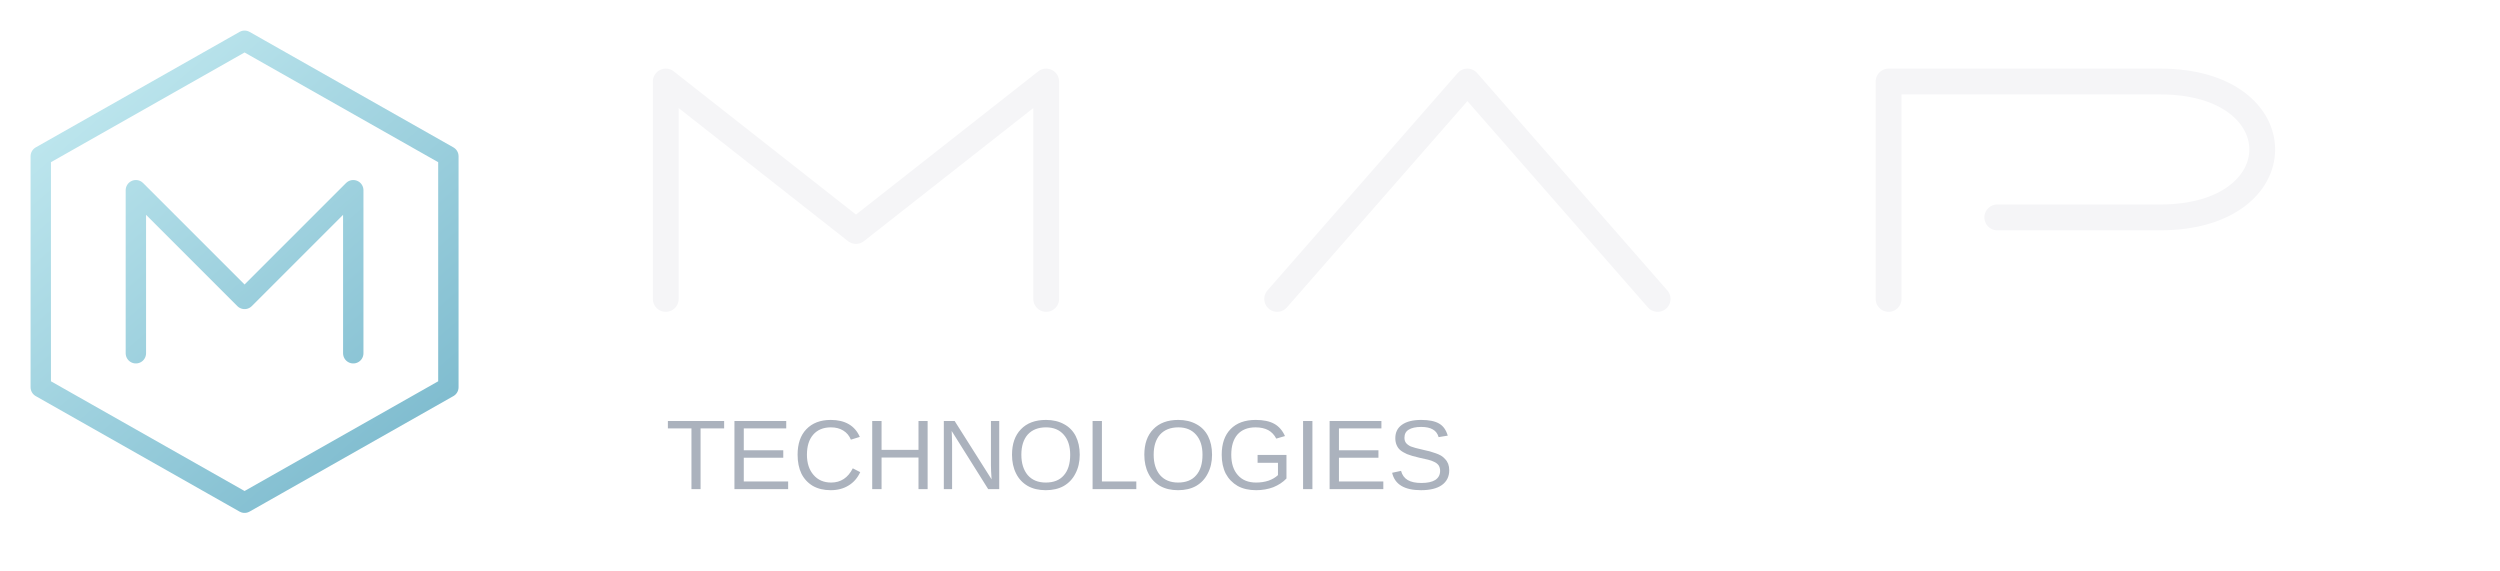
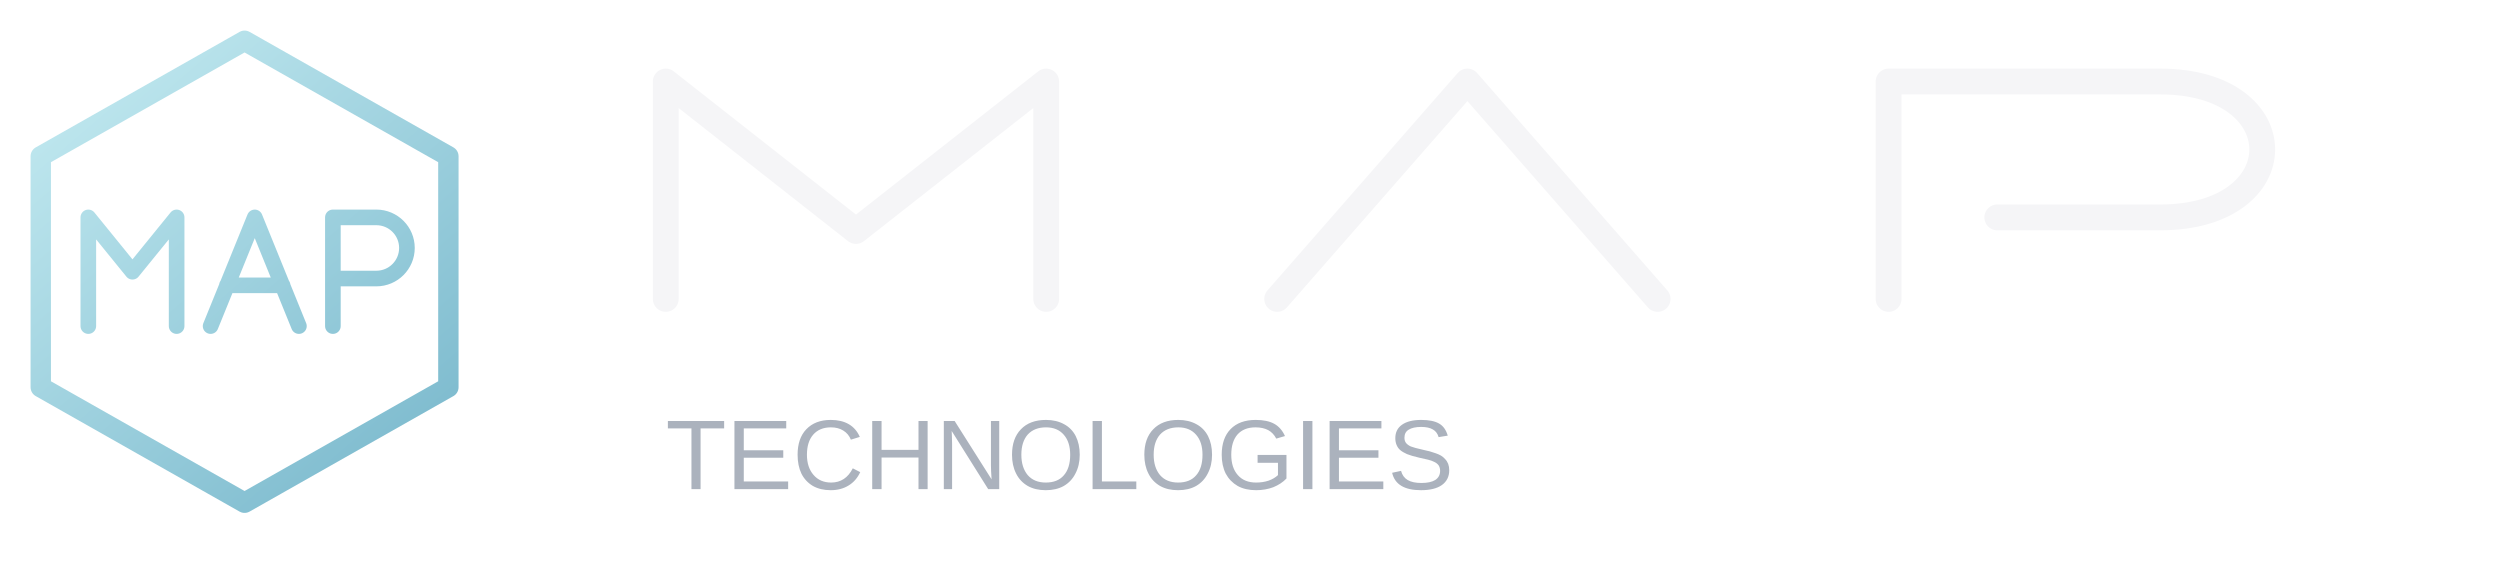
<svg xmlns="http://www.w3.org/2000/svg" viewBox="0 0 184 42" fill="none">
  <defs>
    <linearGradient id="mark" x1="3" y1="3" x2="33" y2="38" gradientUnits="userSpaceOnUse">
      <stop stop-color="#C6ECF2" />
      <stop offset="1" stop-color="#75B5CA" />
    </linearGradient>
  </defs>
  <g stroke="url(#mark)" stroke-width="1.5" stroke-linecap="round" stroke-linejoin="round">
    <path d="m18 3 15 8.5v17L18 37 3 28.5v-17Z" />
-     <path d="M10 26V14l8 8 8-8v12" />
+     <g stroke-width="1.15">
+       <path d="M6.5 24v-8l3.25 4 3.25-4v8" />
+       <path d="m15.5 24 3.25-8L22 24m-5.3-3h4.1" />
+       <path d="M24.5 24v-8h3.2a2.25 2.25 0 0 1 0 4.5h-3.2" />
+     </g>
  </g>
  <g stroke="#F5F5F7" stroke-width="1.9" stroke-linecap="round" stroke-linejoin="round">
    <path d="M49 22V6l14 11L77 6v16" />
    <path d="m94 22 14-16 14 16" />
    <path d="M139 22V6h20c10 0 10 10 0 10h-12" />
  </g>
  <text x="49" y="36" fill="#ABB2BD" font-family="Arial,Helvetica,sans-serif" font-size="7.3" textLength="117" lengthAdjust="spacing">TECHNOLOGIES</text>
</svg>
